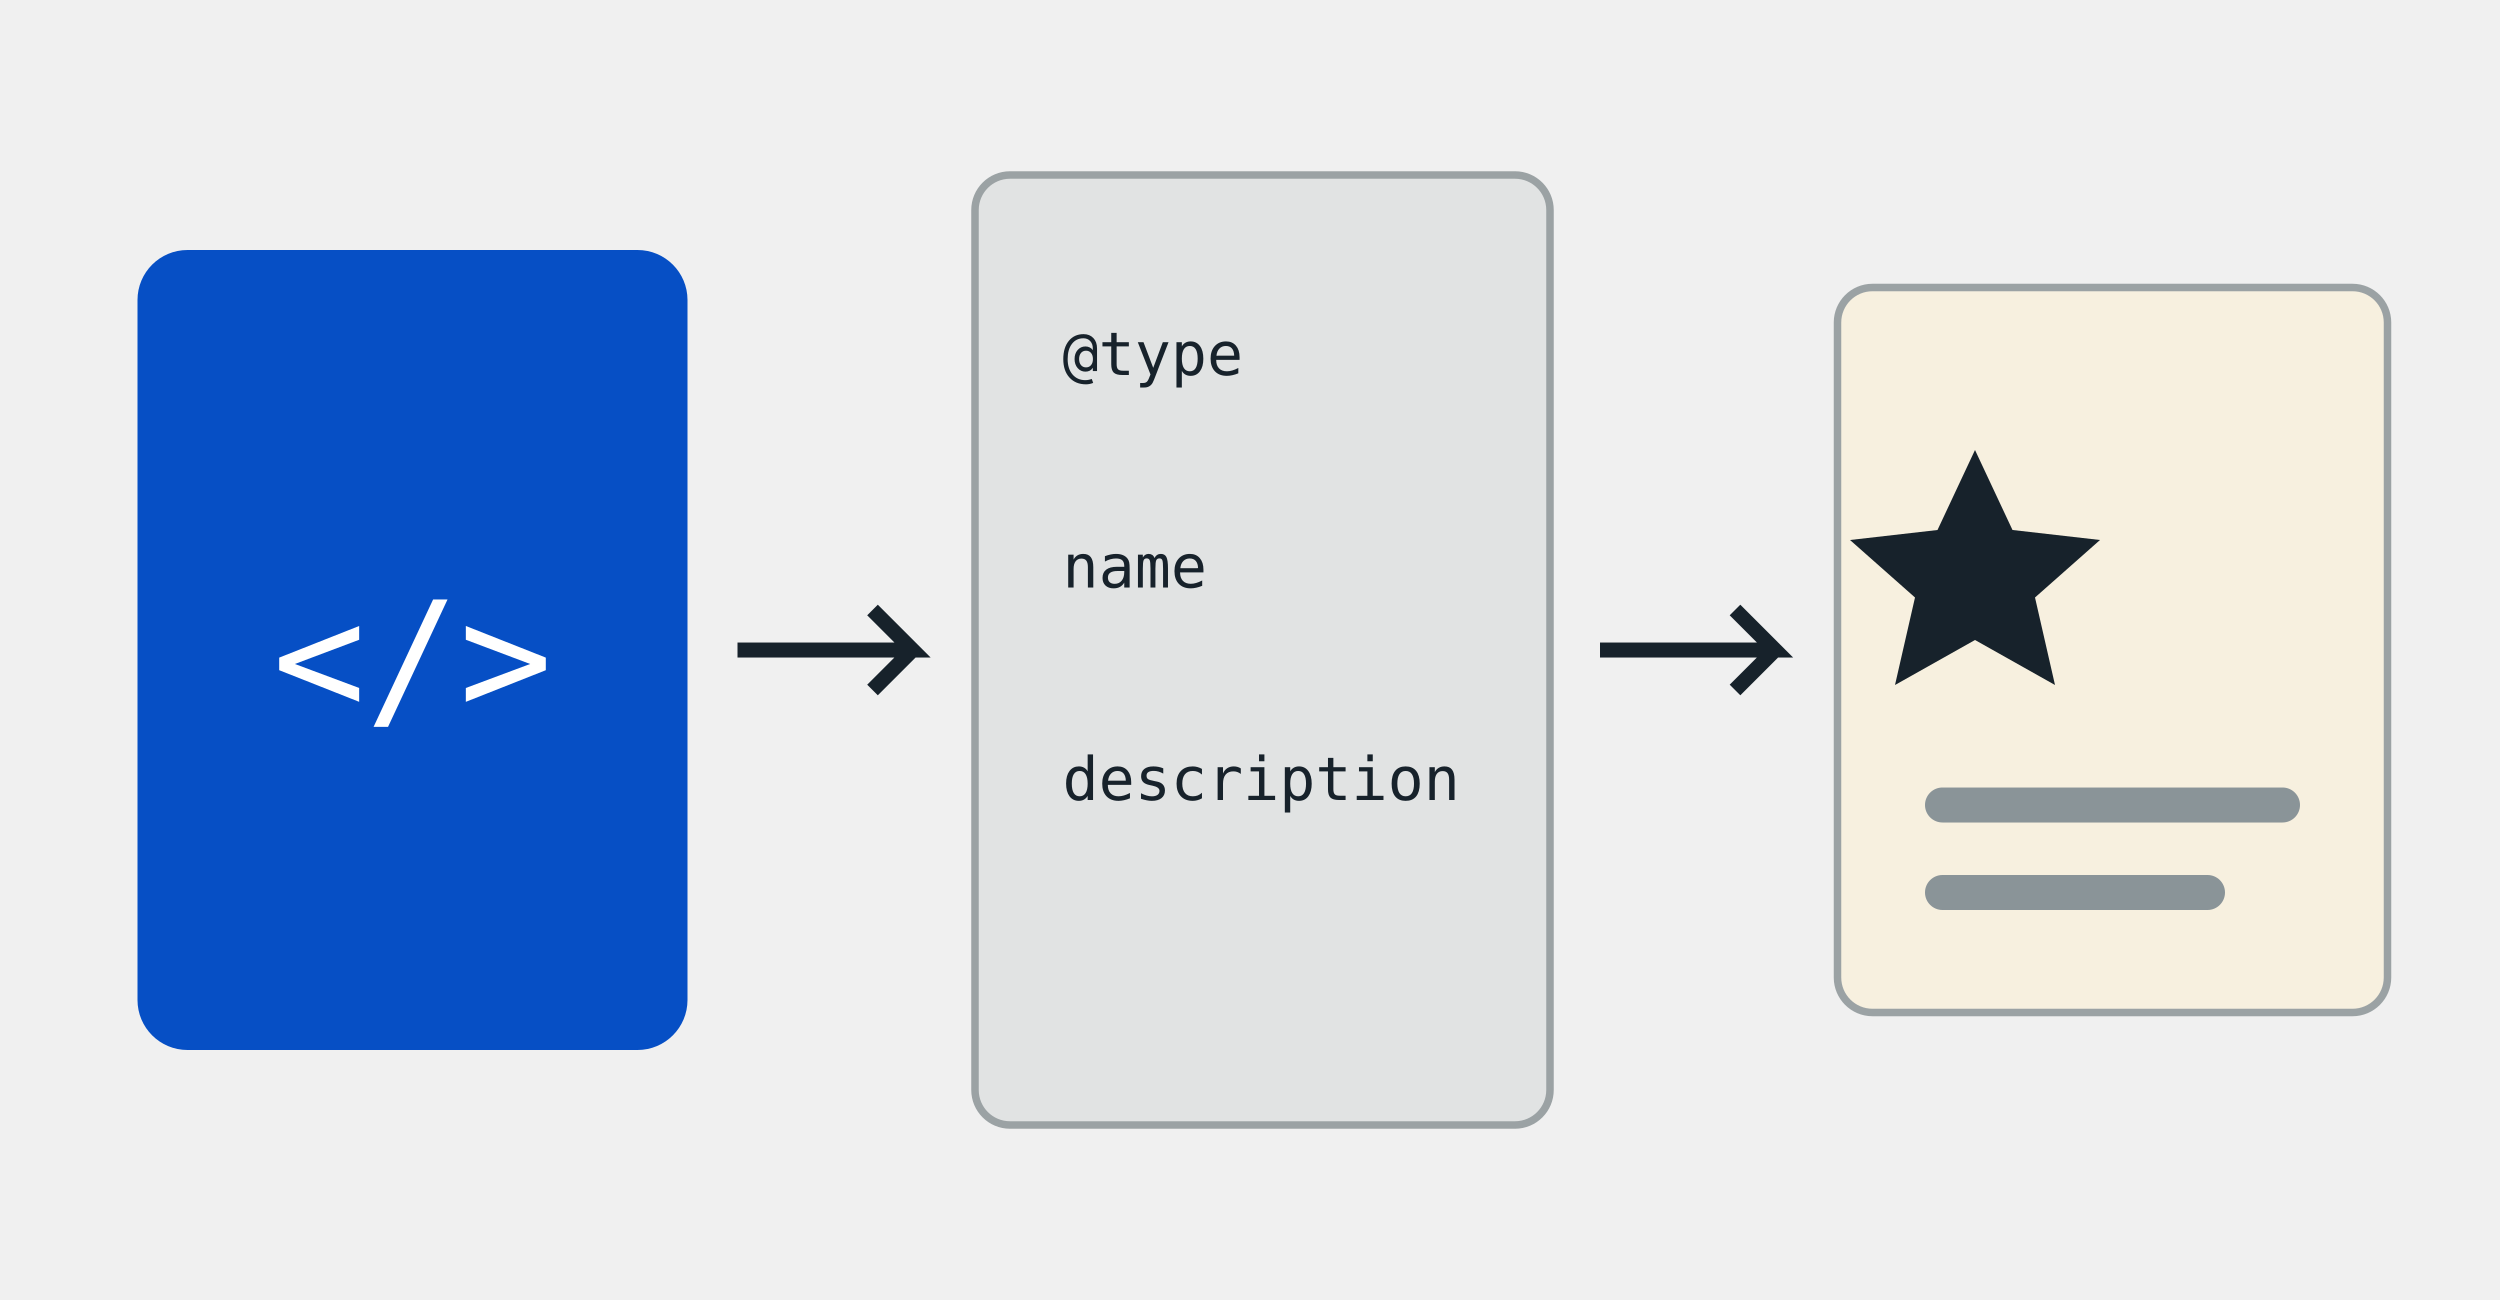
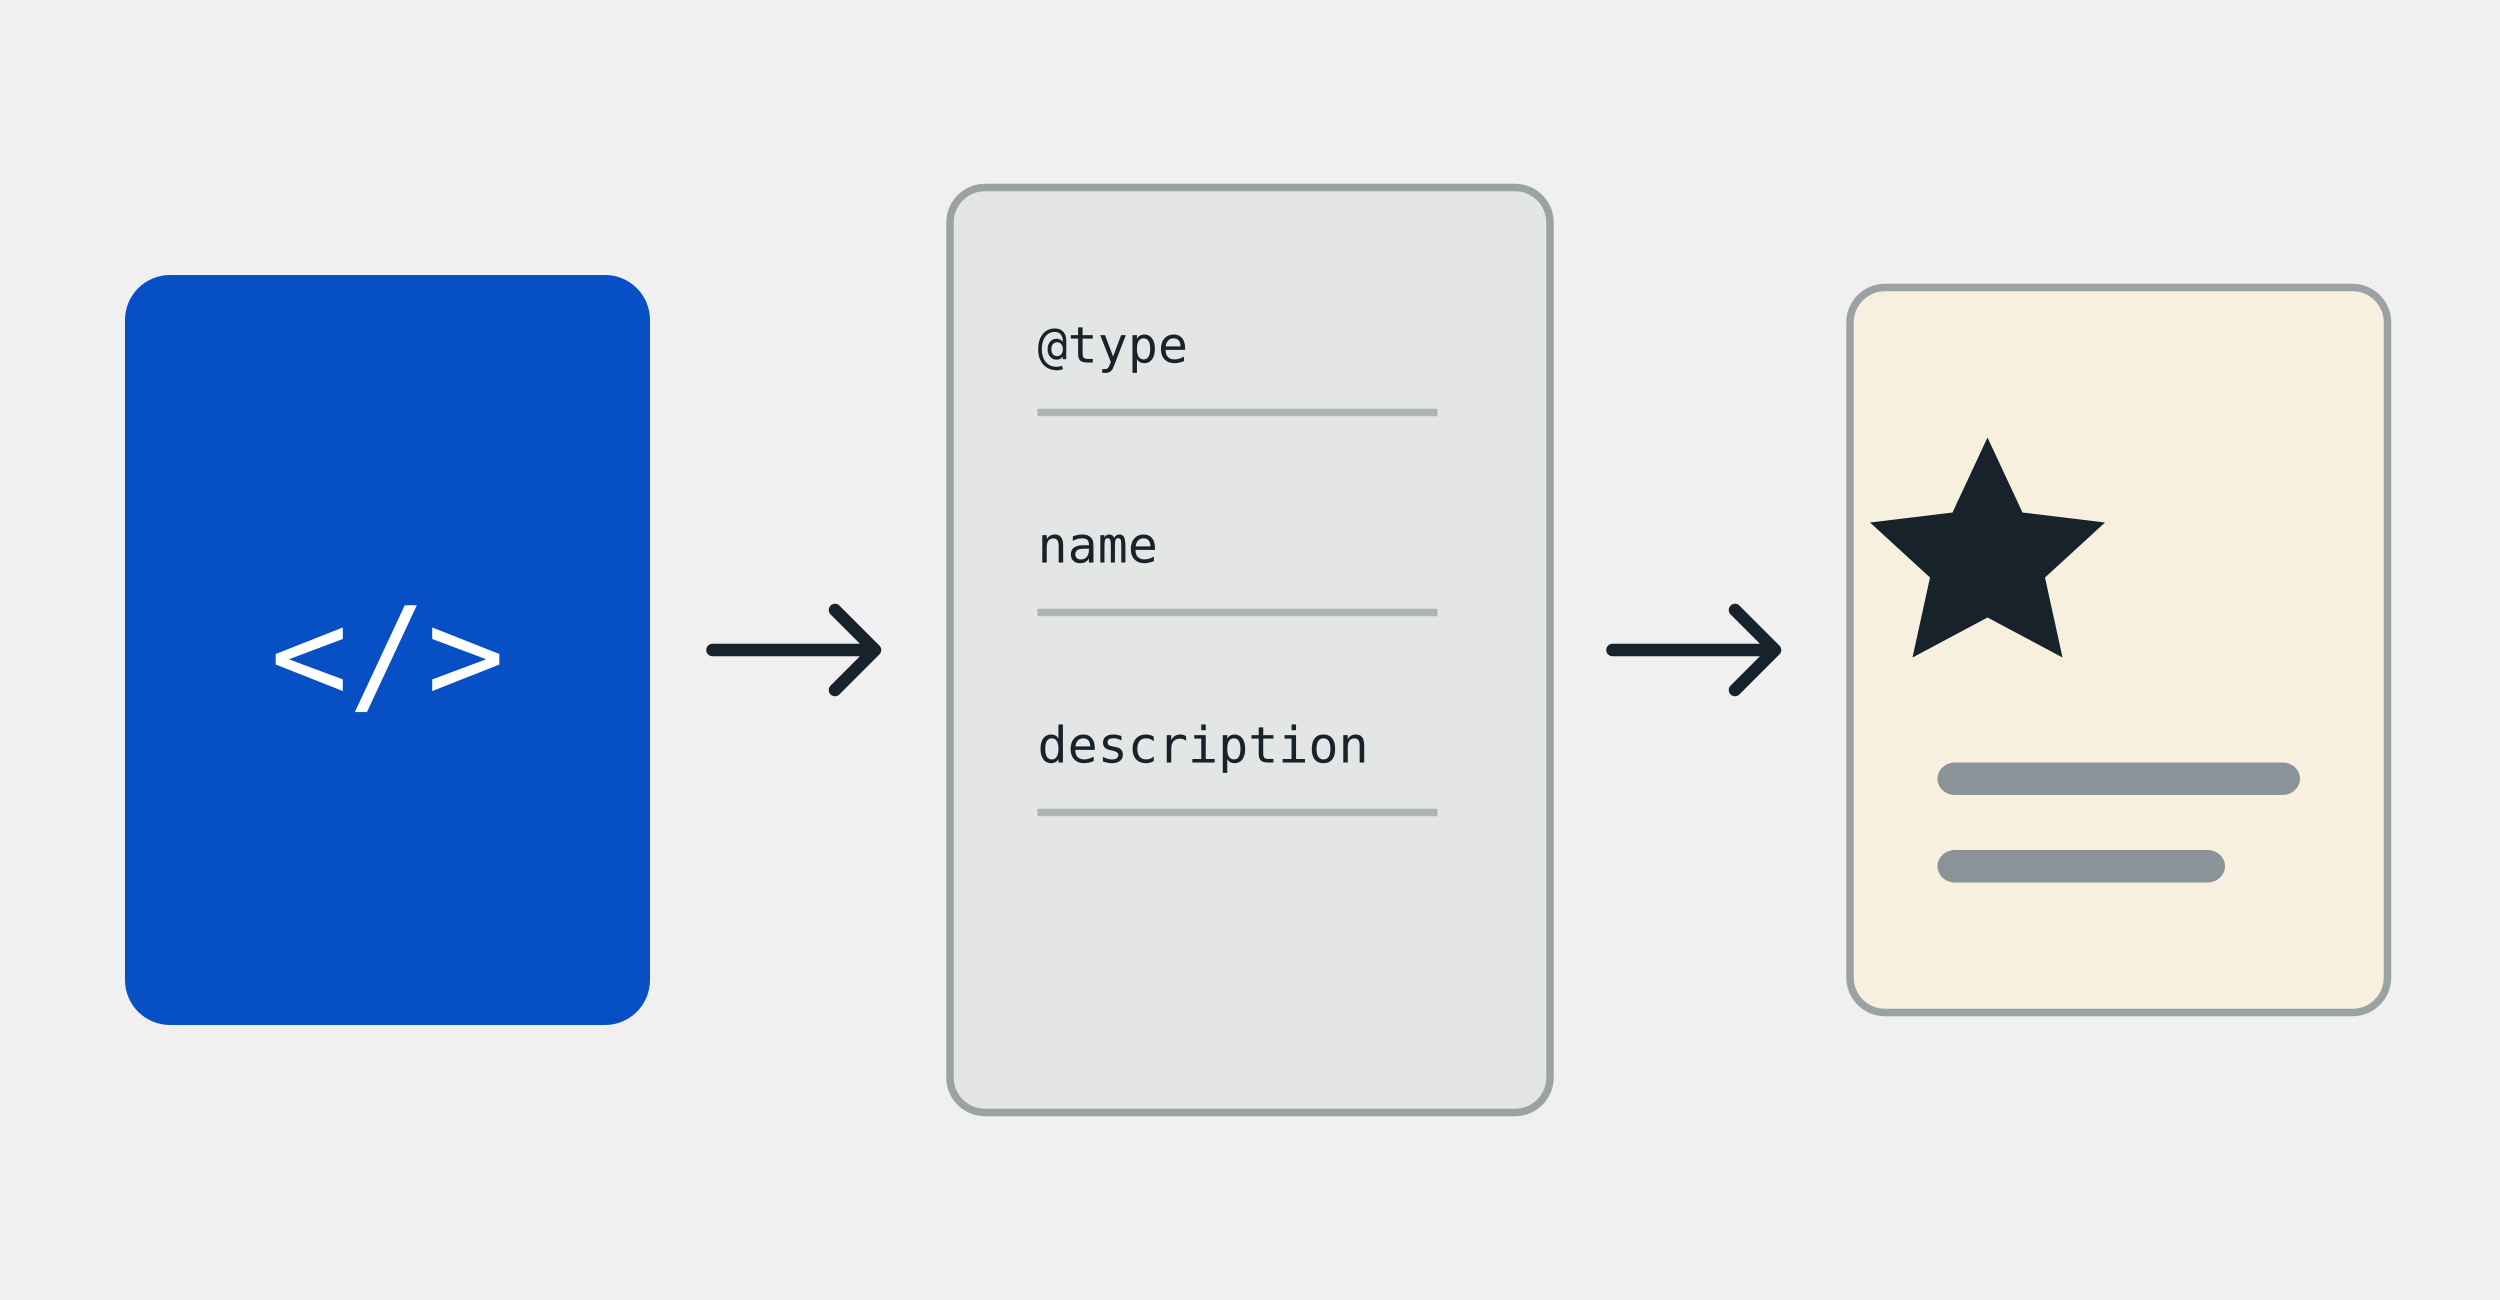
<svg xmlns="http://www.w3.org/2000/svg" viewBox="0 0 1000 520">
-   <rect x="55" y="100" width="220" height="320" rx="20" fill="#064fc5" />
-   <text x="165" y="285" text-anchor="middle" fill="#fff" font-family="ui-monospace,SFMono-Regular,Menlo,monospace" font-size="62">&lt;/&gt;</text>
-   <rect x="390" y="70" width="230" height="380" rx="14" fill="#e1e3e3" stroke="#9ba2a4" stroke-width="3" />
-   <g fill="#17222b" font-family="ui-monospace,SFMono-Regular,Menlo,monospace" font-size="24">
-     <text x="425" y="150">@type</text>
-     <text x="425" y="235">name</text>
-     <text x="425" y="320">description</text>
+   <rect x="50" y="110" width="210" height="300" rx="18" fill="#064fc5" />
+   <text x="155" y="280" text-anchor="middle" fill="#fff" font-family="ui-monospace,SFMono-Regular,Menlo,monospace" font-size="52">&lt;/&gt;</text>
+   <rect x="380" y="75" width="240" height="370" rx="14" fill="#e4e6e5" stroke="#9ba2a4" stroke-width="3" />
+   <g fill="#17222b" font-family="ui-monospace,SFMono-Regular,Menlo,monospace" font-size="20">
+     <text x="415" y="145">@type</text>
+     <text x="415" y="225">name</text>
+     <text x="415" y="305">description</text>
  </g>
-   <path d="M295 260h70l-16-16m16 16-16 16M640 260h70l-16-16m16 16-16 16" fill="none" stroke="#17222b" stroke-width="6" />
-   <rect x="735" y="115" width="220" height="290" rx="14" fill="#f7f0df" stroke="#9ba2a4" stroke-width="3" />
-   <path d="m790 180 15 32 35 4-26 23 8 35-32-18-32 18 8-35-26-23 35-4Z" fill="#17222b" />
+   <g stroke="#aeb5b5" stroke-width="3">
+     <path d="M415 165h160M415 245h160M415 325h160" />
+   </g>
+   <g fill="none" stroke="#17222b" stroke-width="5" stroke-linecap="round" stroke-linejoin="round">
+     <path d="M285 260h65m-16-16 16 16-16 16M645 260h65m-16-16 16 16-16 16" />
+   </g>
+   <rect x="740" y="115" width="215" height="290" rx="14" fill="#f7f0df" stroke="#9ba2a4" stroke-width="3" />
+   <path d="m795 175 14 30 33 4-24 22 7 32-30-16-30 16 7-32-24-22 33-4Z" fill="#17222b" />
  <g fill="#8a9498">
-     <rect x="770" y="315" width="150" height="14" rx="7" />
-     <rect x="770" y="350" width="120" height="14" rx="7" />
+     <rect x="775" y="305" width="145" height="13" rx="7" />
+     <rect x="775" y="340" width="115" height="13" rx="7" />
  </g>
</svg>
